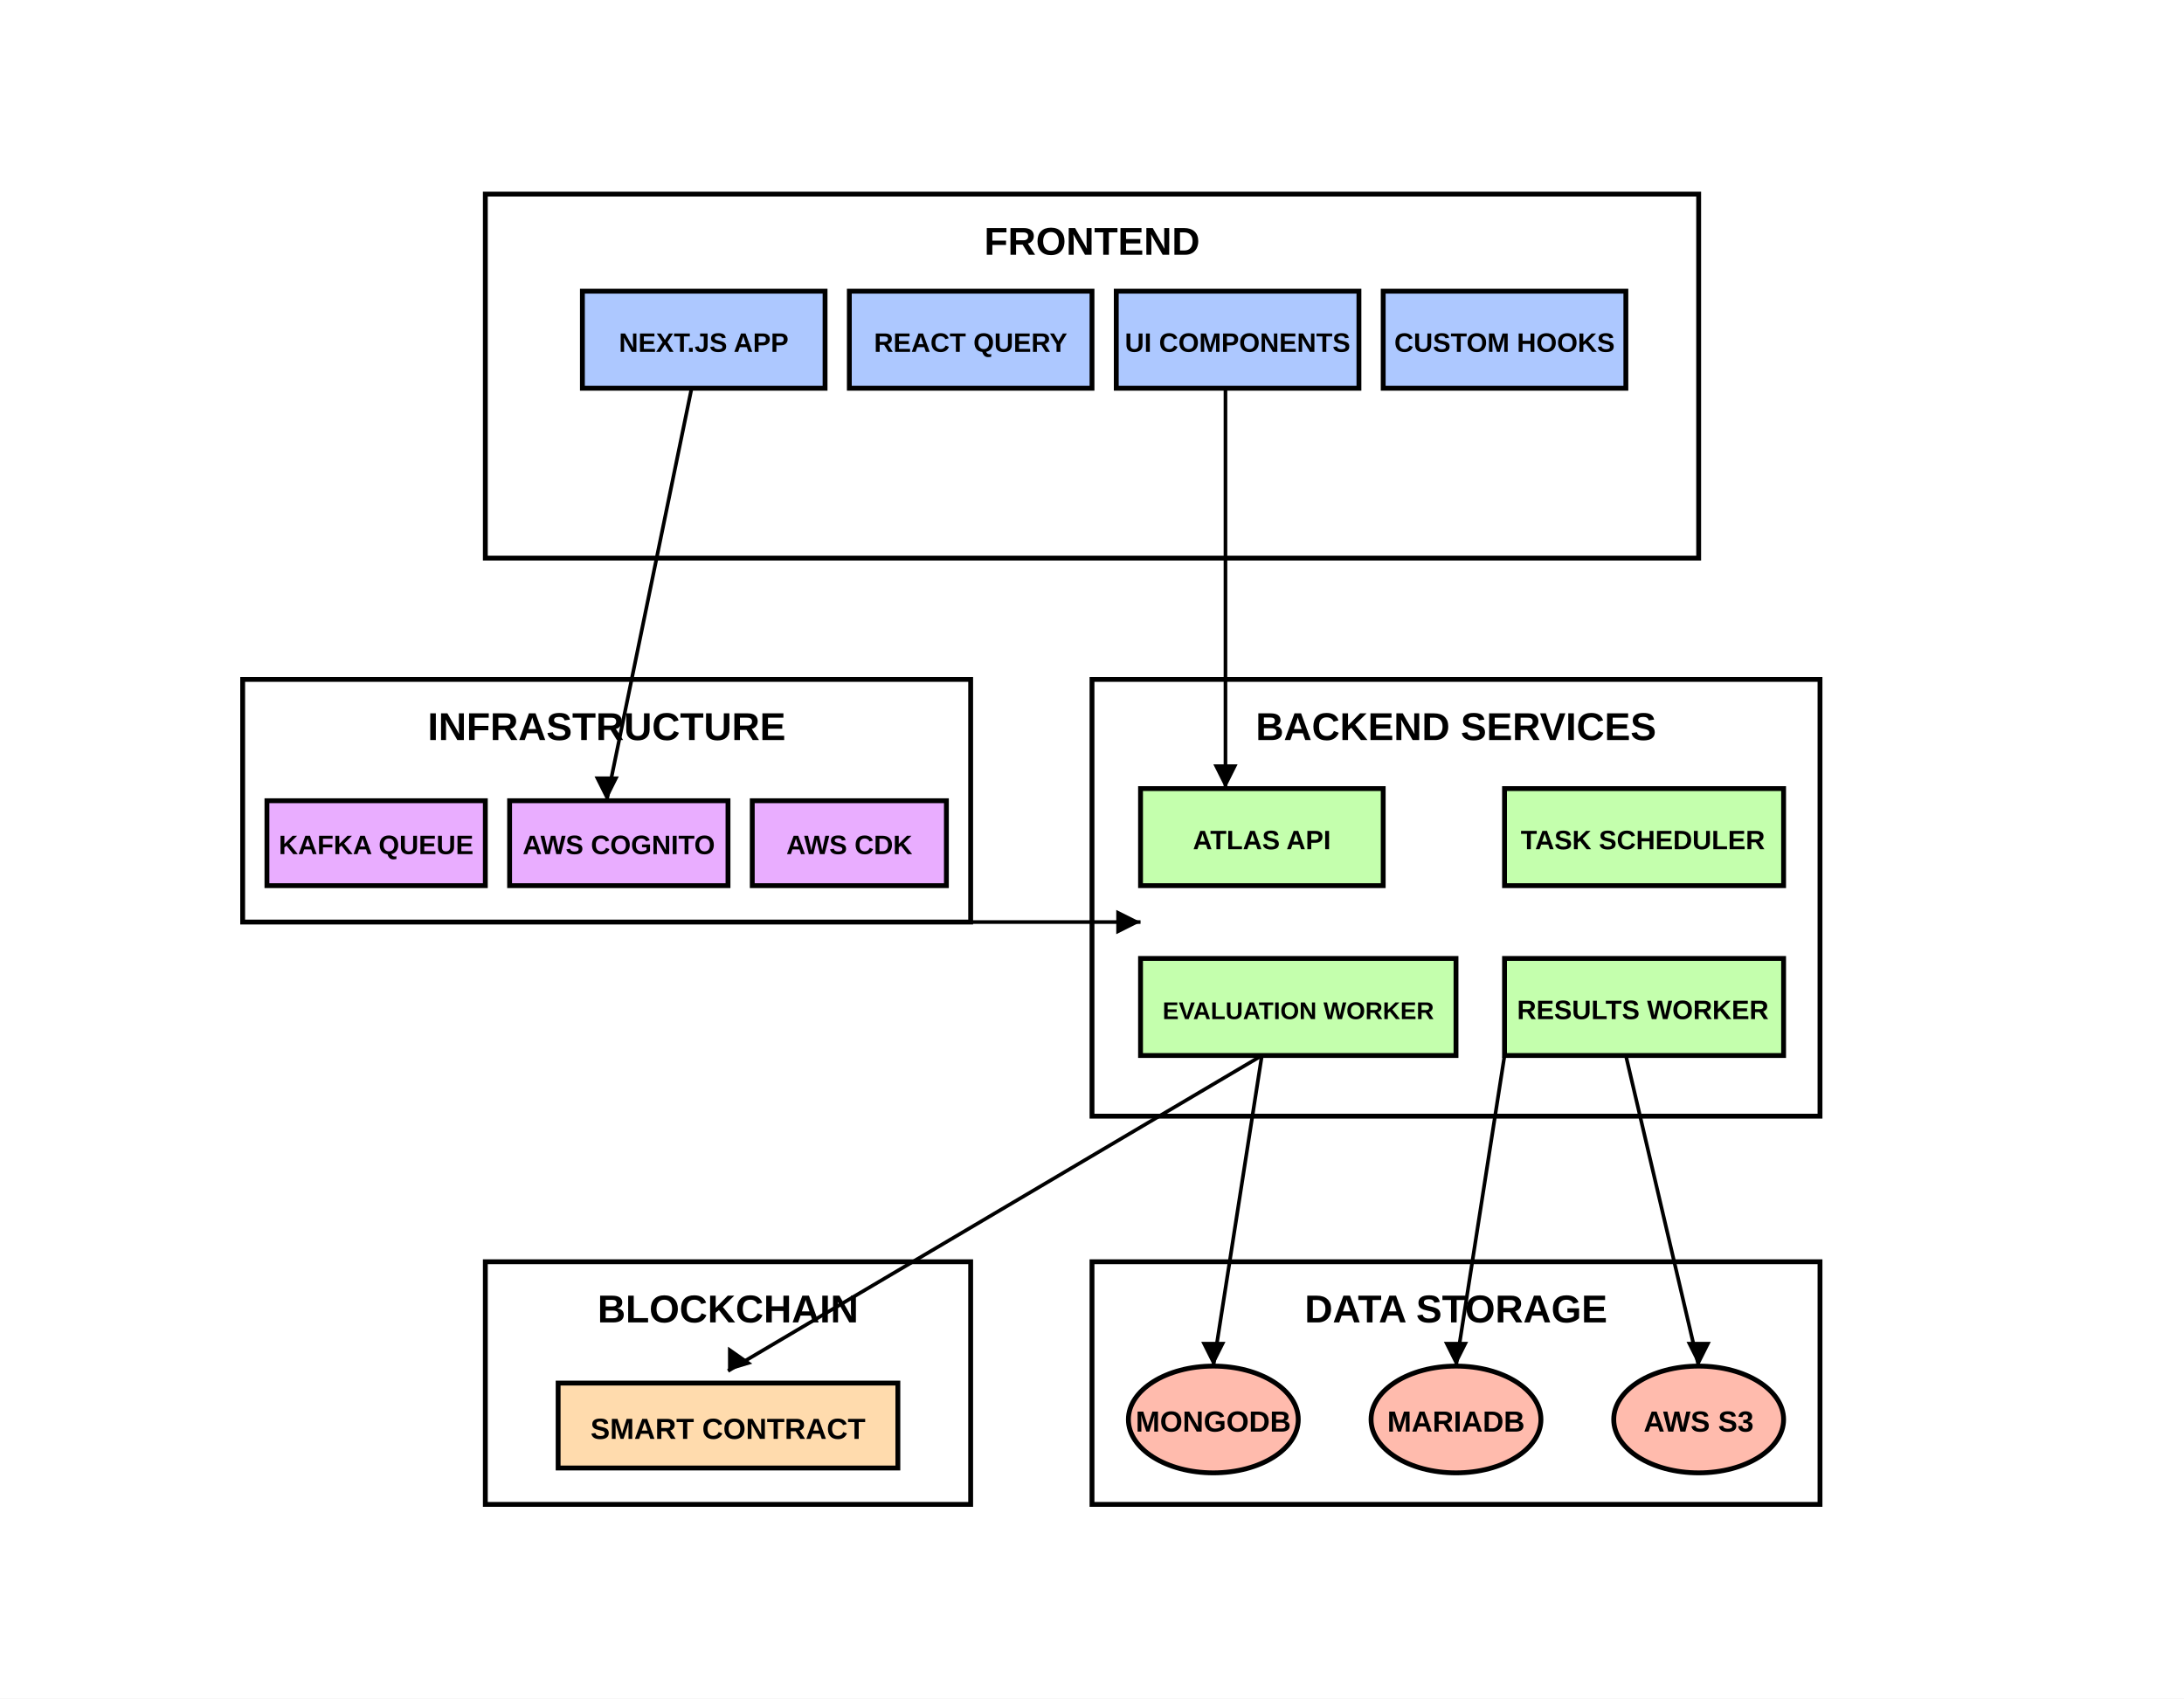
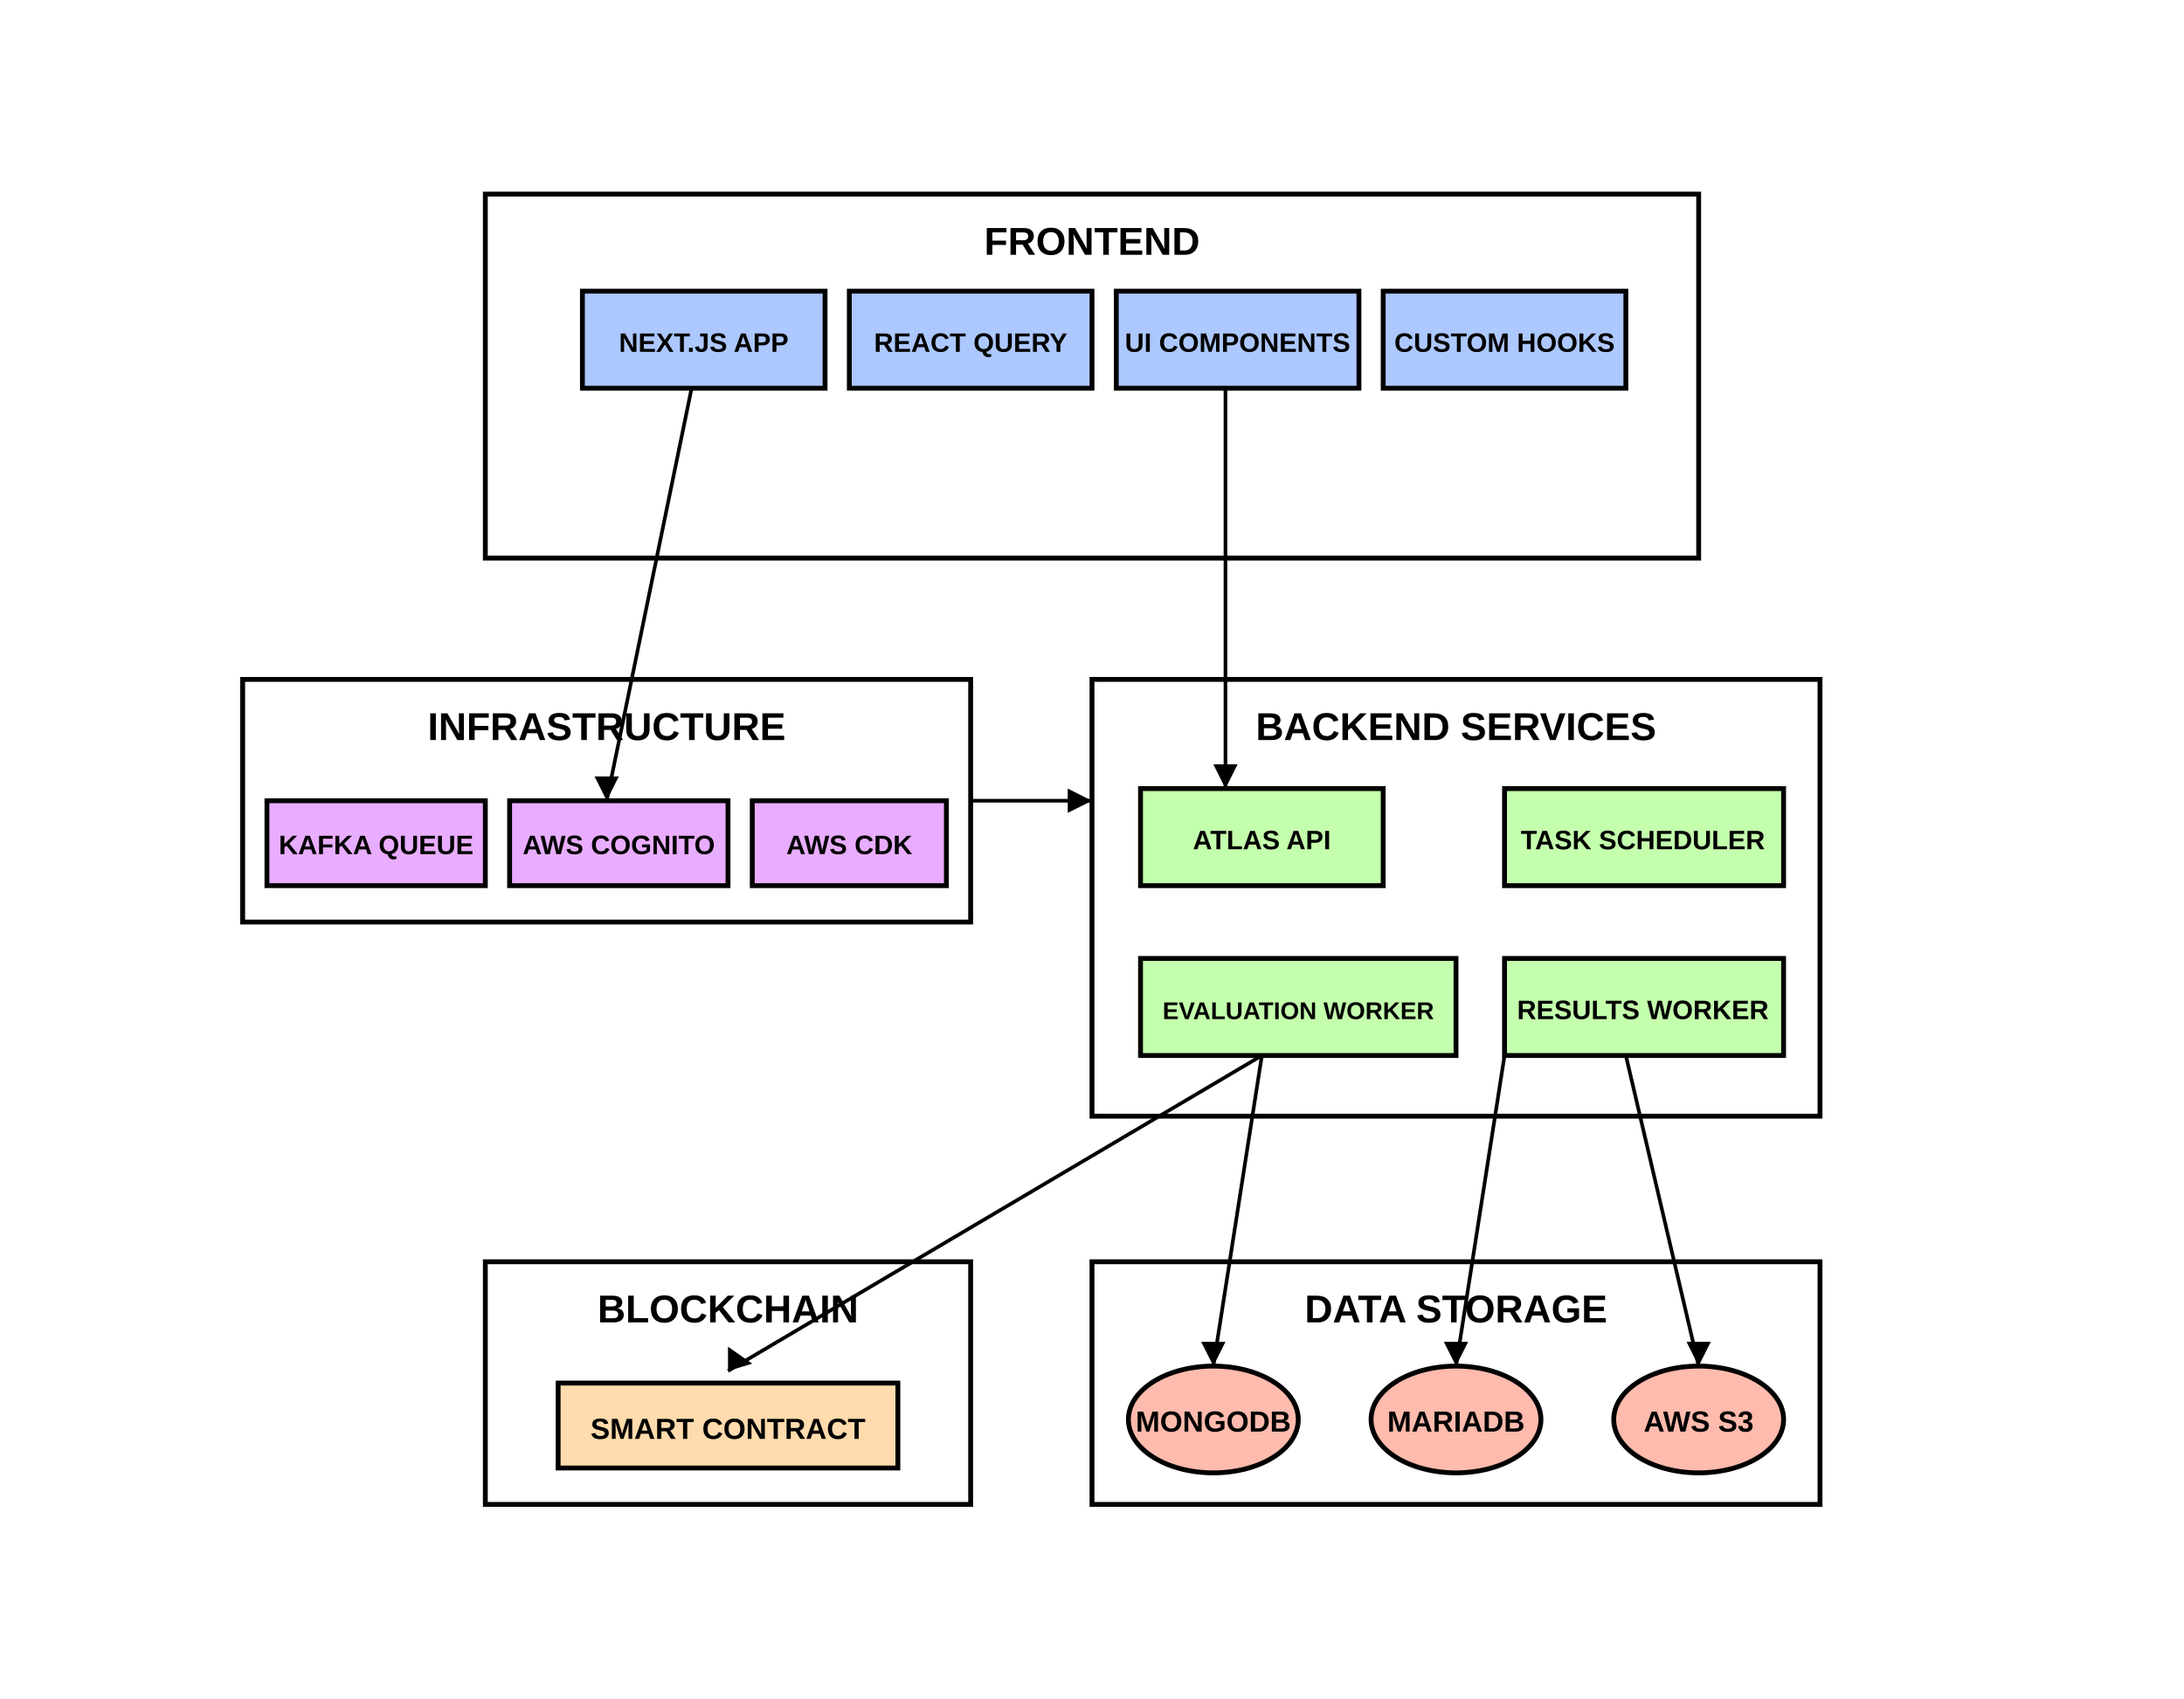
<svg xmlns="http://www.w3.org/2000/svg" width="900" height="700">
  <rect width="900" height="700" fill="#ffffff" />
  <rect x="200" y="80" width="500" height="150" fill="#ffffff" stroke="#000000" stroke-width="2" />
  <text x="450" y="105" font-family="Arial" font-size="16" font-weight="bold" text-anchor="middle">FRONTEND</text>
  <rect x="240" y="120" width="100" height="40" fill="#adc8ff" stroke="#000000" stroke-width="2" />
  <text x="290" y="145" font-family="Arial" font-size="11" font-weight="bold" text-anchor="middle">NEXT.JS APP</text>
  <rect x="350" y="120" width="100" height="40" fill="#adc8ff" stroke="#000000" stroke-width="2" />
  <text x="400" y="145" font-family="Arial" font-size="11" font-weight="bold" text-anchor="middle">REACT QUERY</text>
  <rect x="460" y="120" width="100" height="40" fill="#adc8ff" stroke="#000000" stroke-width="2" />
  <text x="510" y="145" font-family="Arial" font-size="11" font-weight="bold" text-anchor="middle">UI COMPONENTS</text>
  <rect x="570" y="120" width="100" height="40" fill="#adc8ff" stroke="#000000" stroke-width="2" />
  <text x="620" y="145" font-family="Arial" font-size="11" font-weight="bold" text-anchor="middle">CUSTOM HOOKS</text>
  <rect x="450" y="280" width="300" height="180" fill="#ffffff" stroke="#000000" stroke-width="2" />
  <text x="600" y="305" font-family="Arial" font-size="16" font-weight="bold" text-anchor="middle">BACKEND SERVICES</text>
  <rect x="470" y="325" width="100" height="40" fill="#c4ffad" stroke="#000000" stroke-width="2" />
  <text x="520" y="350" font-family="Arial" font-size="11" font-weight="bold" text-anchor="middle">ATLAS API</text>
  <rect x="620" y="325" width="115" height="40" fill="#c4ffad" stroke="#000000" stroke-width="2" />
  <text x="677" y="350" font-family="Arial" font-size="11" font-weight="bold" text-anchor="middle">TASK SCHEDULER</text>
  <rect x="470" y="395" width="130" height="40" fill="#c4ffad" stroke="#000000" stroke-width="2" />
  <text x="535" y="420" font-family="Arial" font-size="10" font-weight="bold" text-anchor="middle">EVALUATION WORKER</text>
  <rect x="620" y="395" width="115" height="40" fill="#c4ffad" stroke="#000000" stroke-width="2" />
  <text x="677" y="420" font-family="Arial" font-size="11" font-weight="bold" text-anchor="middle">RESULTS WORKER</text>
  <rect x="100" y="280" width="300" height="100" fill="#ffffff" stroke="#000000" stroke-width="2" />
  <text x="250" y="305" font-family="Arial" font-size="16" font-weight="bold" text-anchor="middle">INFRASTRUCTURE</text>
  <rect x="110" y="330" width="90" height="35" fill="#e9adff" stroke="#000000" stroke-width="2" />
  <text x="155" y="352" font-family="Arial" font-size="11" font-weight="bold" text-anchor="middle">KAFKA QUEUE</text>
  <rect x="210" y="330" width="90" height="35" fill="#e9adff" stroke="#000000" stroke-width="2" />
  <text x="255" y="352" font-family="Arial" font-size="11" font-weight="bold" text-anchor="middle">AWS COGNITO</text>
  <rect x="310" y="330" width="80" height="35" fill="#e9adff" stroke="#000000" stroke-width="2" />
  <text x="350" y="352" font-family="Arial" font-size="11" font-weight="bold" text-anchor="middle">AWS CDK</text>
  <rect x="200" y="520" width="200" height="100" fill="#ffffff" stroke="#000000" stroke-width="2" />
  <text x="300" y="545" font-family="Arial" font-size="16" font-weight="bold" text-anchor="middle">BLOCKCHAIN</text>
  <rect x="230" y="570" width="140" height="35" fill="#ffdbad" stroke="#000000" stroke-width="2" />
  <text x="300" y="593" font-family="Arial" font-size="12" font-weight="bold" text-anchor="middle">SMART CONTRACT</text>
  <rect x="450" y="520" width="300" height="100" fill="#ffffff" stroke="#000000" stroke-width="2" />
  <text x="600" y="545" font-family="Arial" font-size="16" font-weight="bold" text-anchor="middle">DATA STORAGE</text>
  <ellipse cx="500" cy="585" rx="35" ry="22" fill="#ffbbad" stroke="#000000" stroke-width="2" />
  <text x="500" y="590" font-family="Arial" font-size="12" font-weight="bold" text-anchor="middle">MONGODB</text>
  <ellipse cx="600" cy="585" rx="35" ry="22" fill="#ffbbad" stroke="#000000" stroke-width="2" />
  <text x="600" y="590" font-family="Arial" font-size="12" font-weight="bold" text-anchor="middle">MARIADB</text>
  <ellipse cx="700" cy="585" rx="35" ry="22" fill="#ffbbad" stroke="#000000" stroke-width="2" />
  <text x="700" y="590" font-family="Arial" font-size="12" font-weight="bold" text-anchor="middle">AWS S3</text>
  <line x1="505" y1="160" x2="505" y2="325" stroke="#000000" stroke-width="1.5" />
  <polygon points="505,325 500,315 510,315" fill="#000000" />
  <line x1="285" y1="160" x2="250" y2="330" stroke="#000000" stroke-width="1.5" />
  <polygon points="250,330 245,320 255,320" fill="#000000" />
-   <line x1="300" y1="380" x2="470" y2="380" stroke="#000000" stroke-width="1.5" />
-   <polygon points="470,380 460,375 460,385" fill="#000000" />
+   <line x1="400" y1="330" x2="450" y2="330" stroke="#000000" stroke-width="1.5" />
+   <polygon points="450,330 440,325 440,335" fill="#000000" />
  <line x1="520" y1="435" x2="300" y2="565" stroke="#000000" stroke-width="1.5" />
  <polygon points="300,565 300,555 310,562" fill="#000000" />
  <line x1="520" y1="435" x2="500" y2="563" stroke="#000000" stroke-width="1.5" />
  <polygon points="500,563 495,553 505,553" fill="#000000" />
  <line x1="620" y1="435" x2="600" y2="563" stroke="#000000" stroke-width="1.5" />
  <polygon points="600,563 595,553 605,553" fill="#000000" />
  <line x1="670" y1="435" x2="700" y2="563" stroke="#000000" stroke-width="1.5" />
  <polygon points="700,563 695,553 705,553" fill="#000000" />
</svg>
